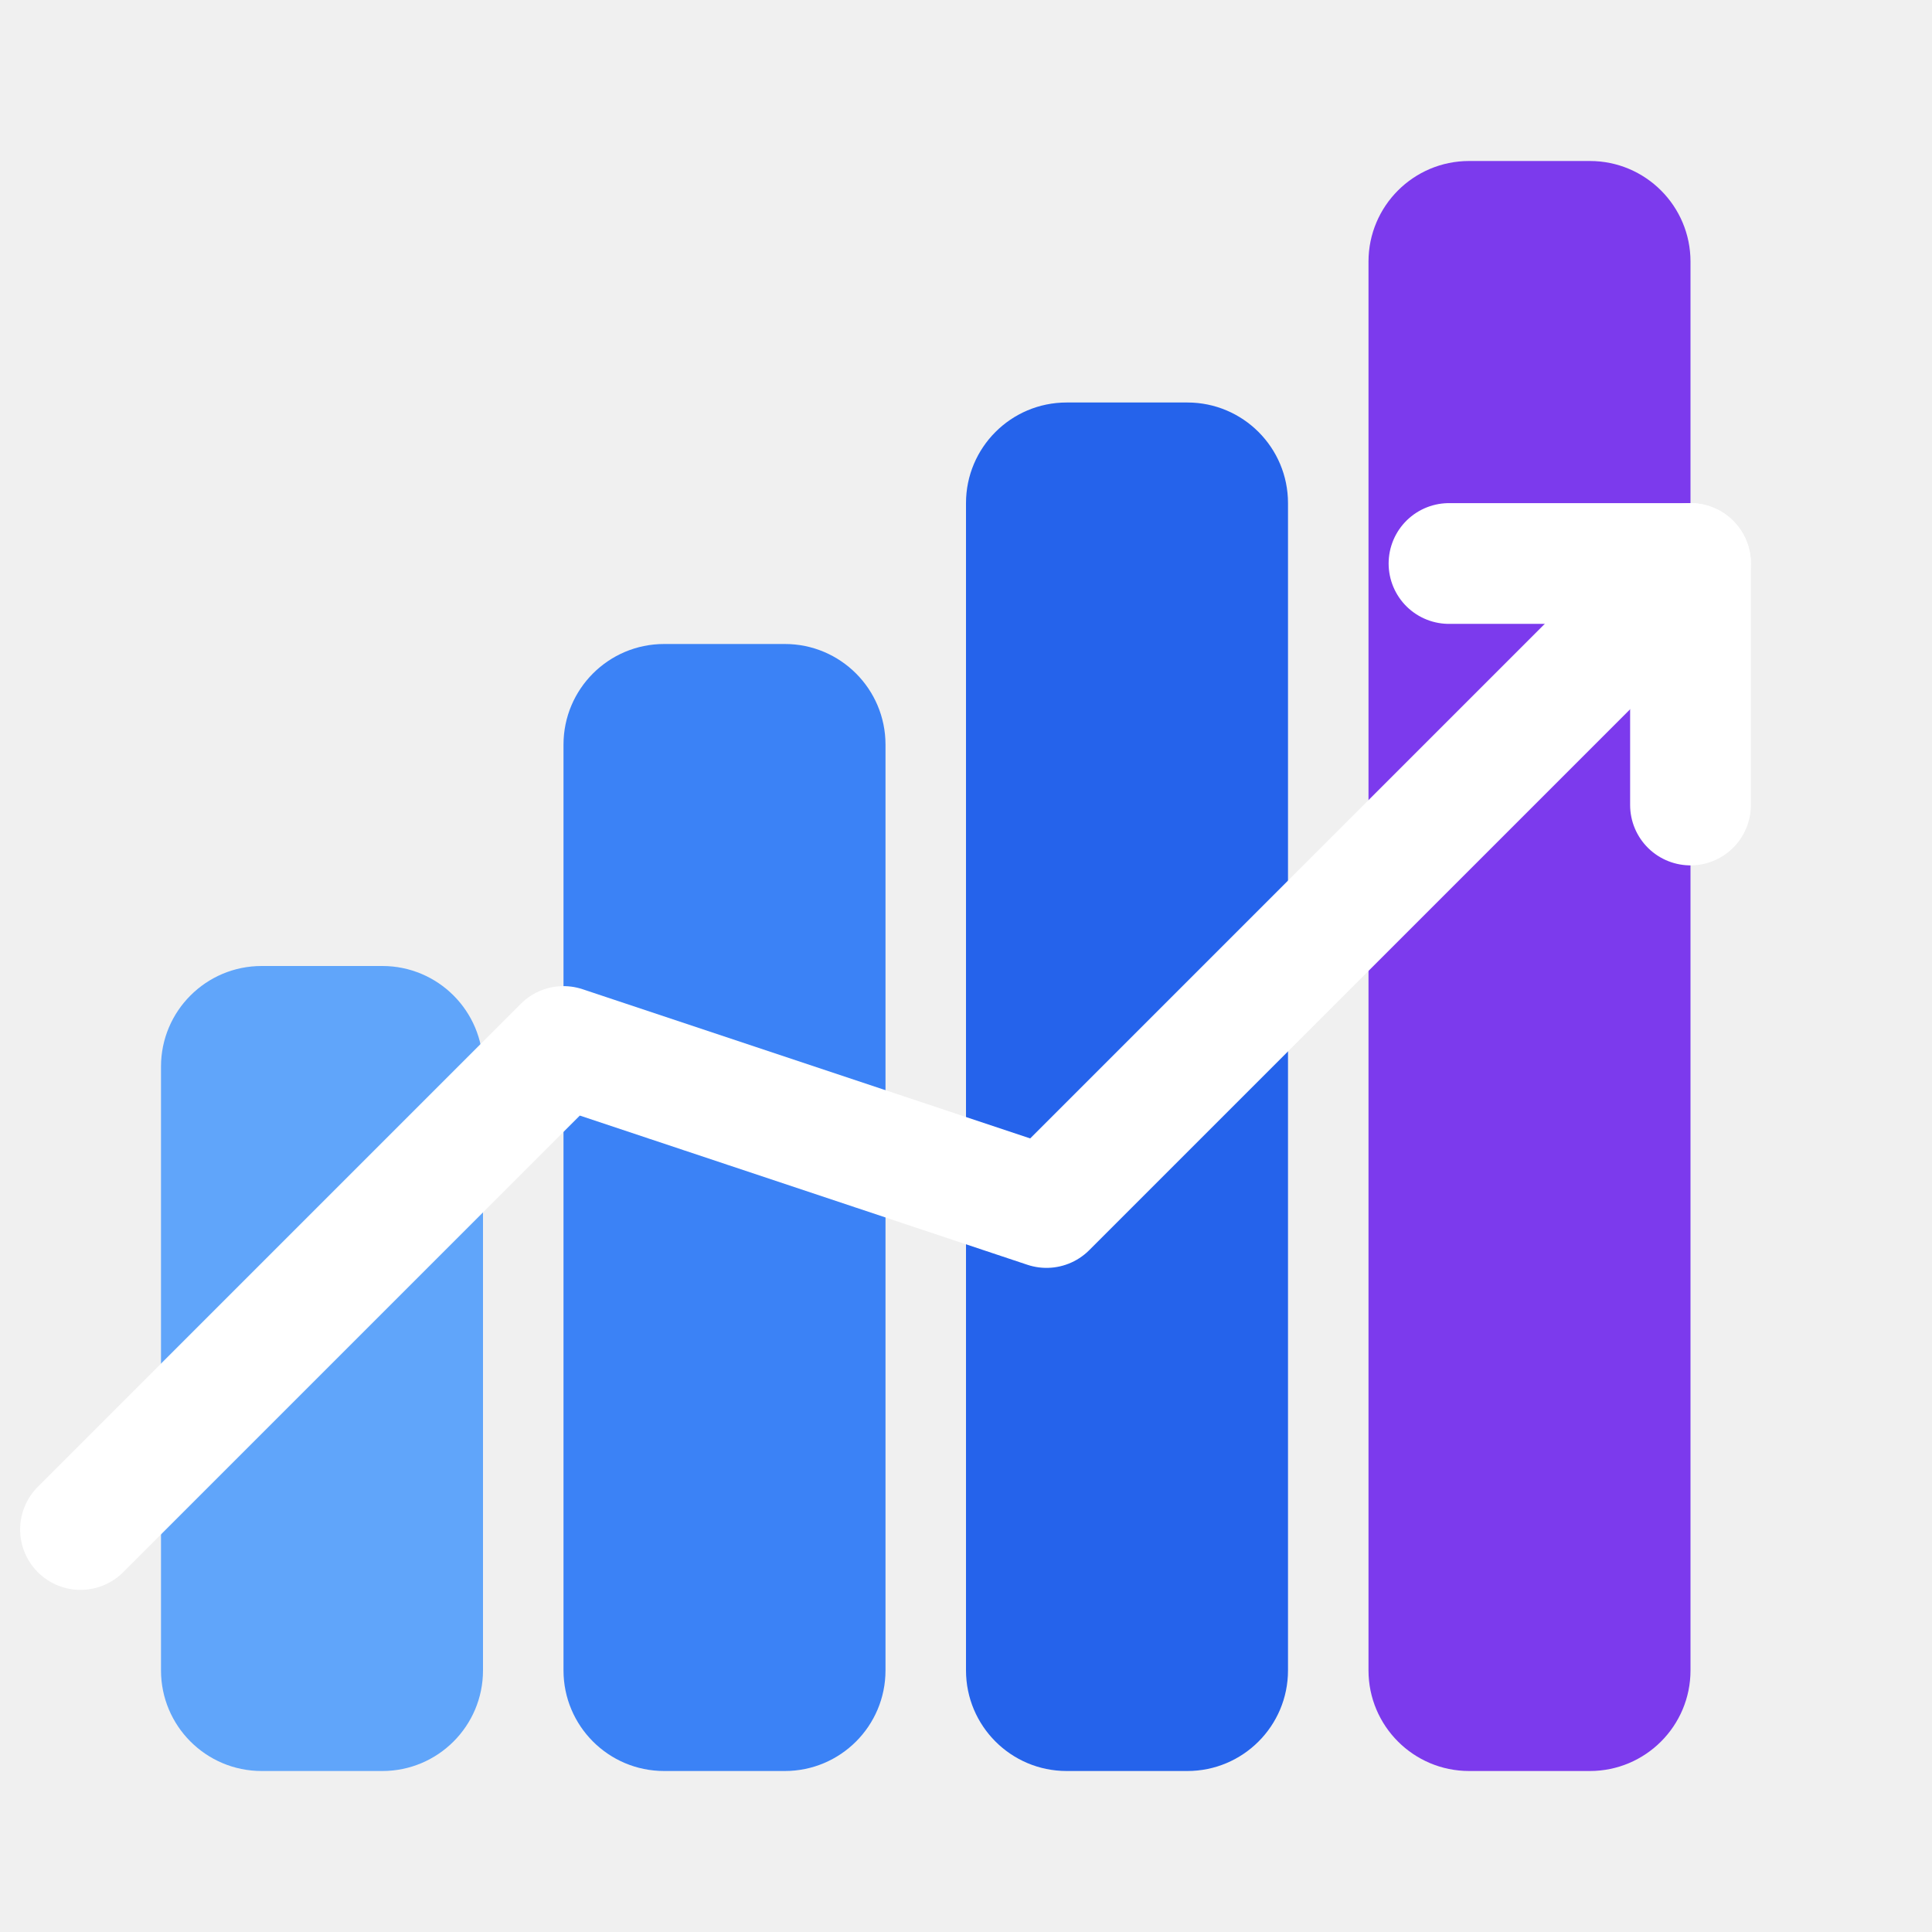
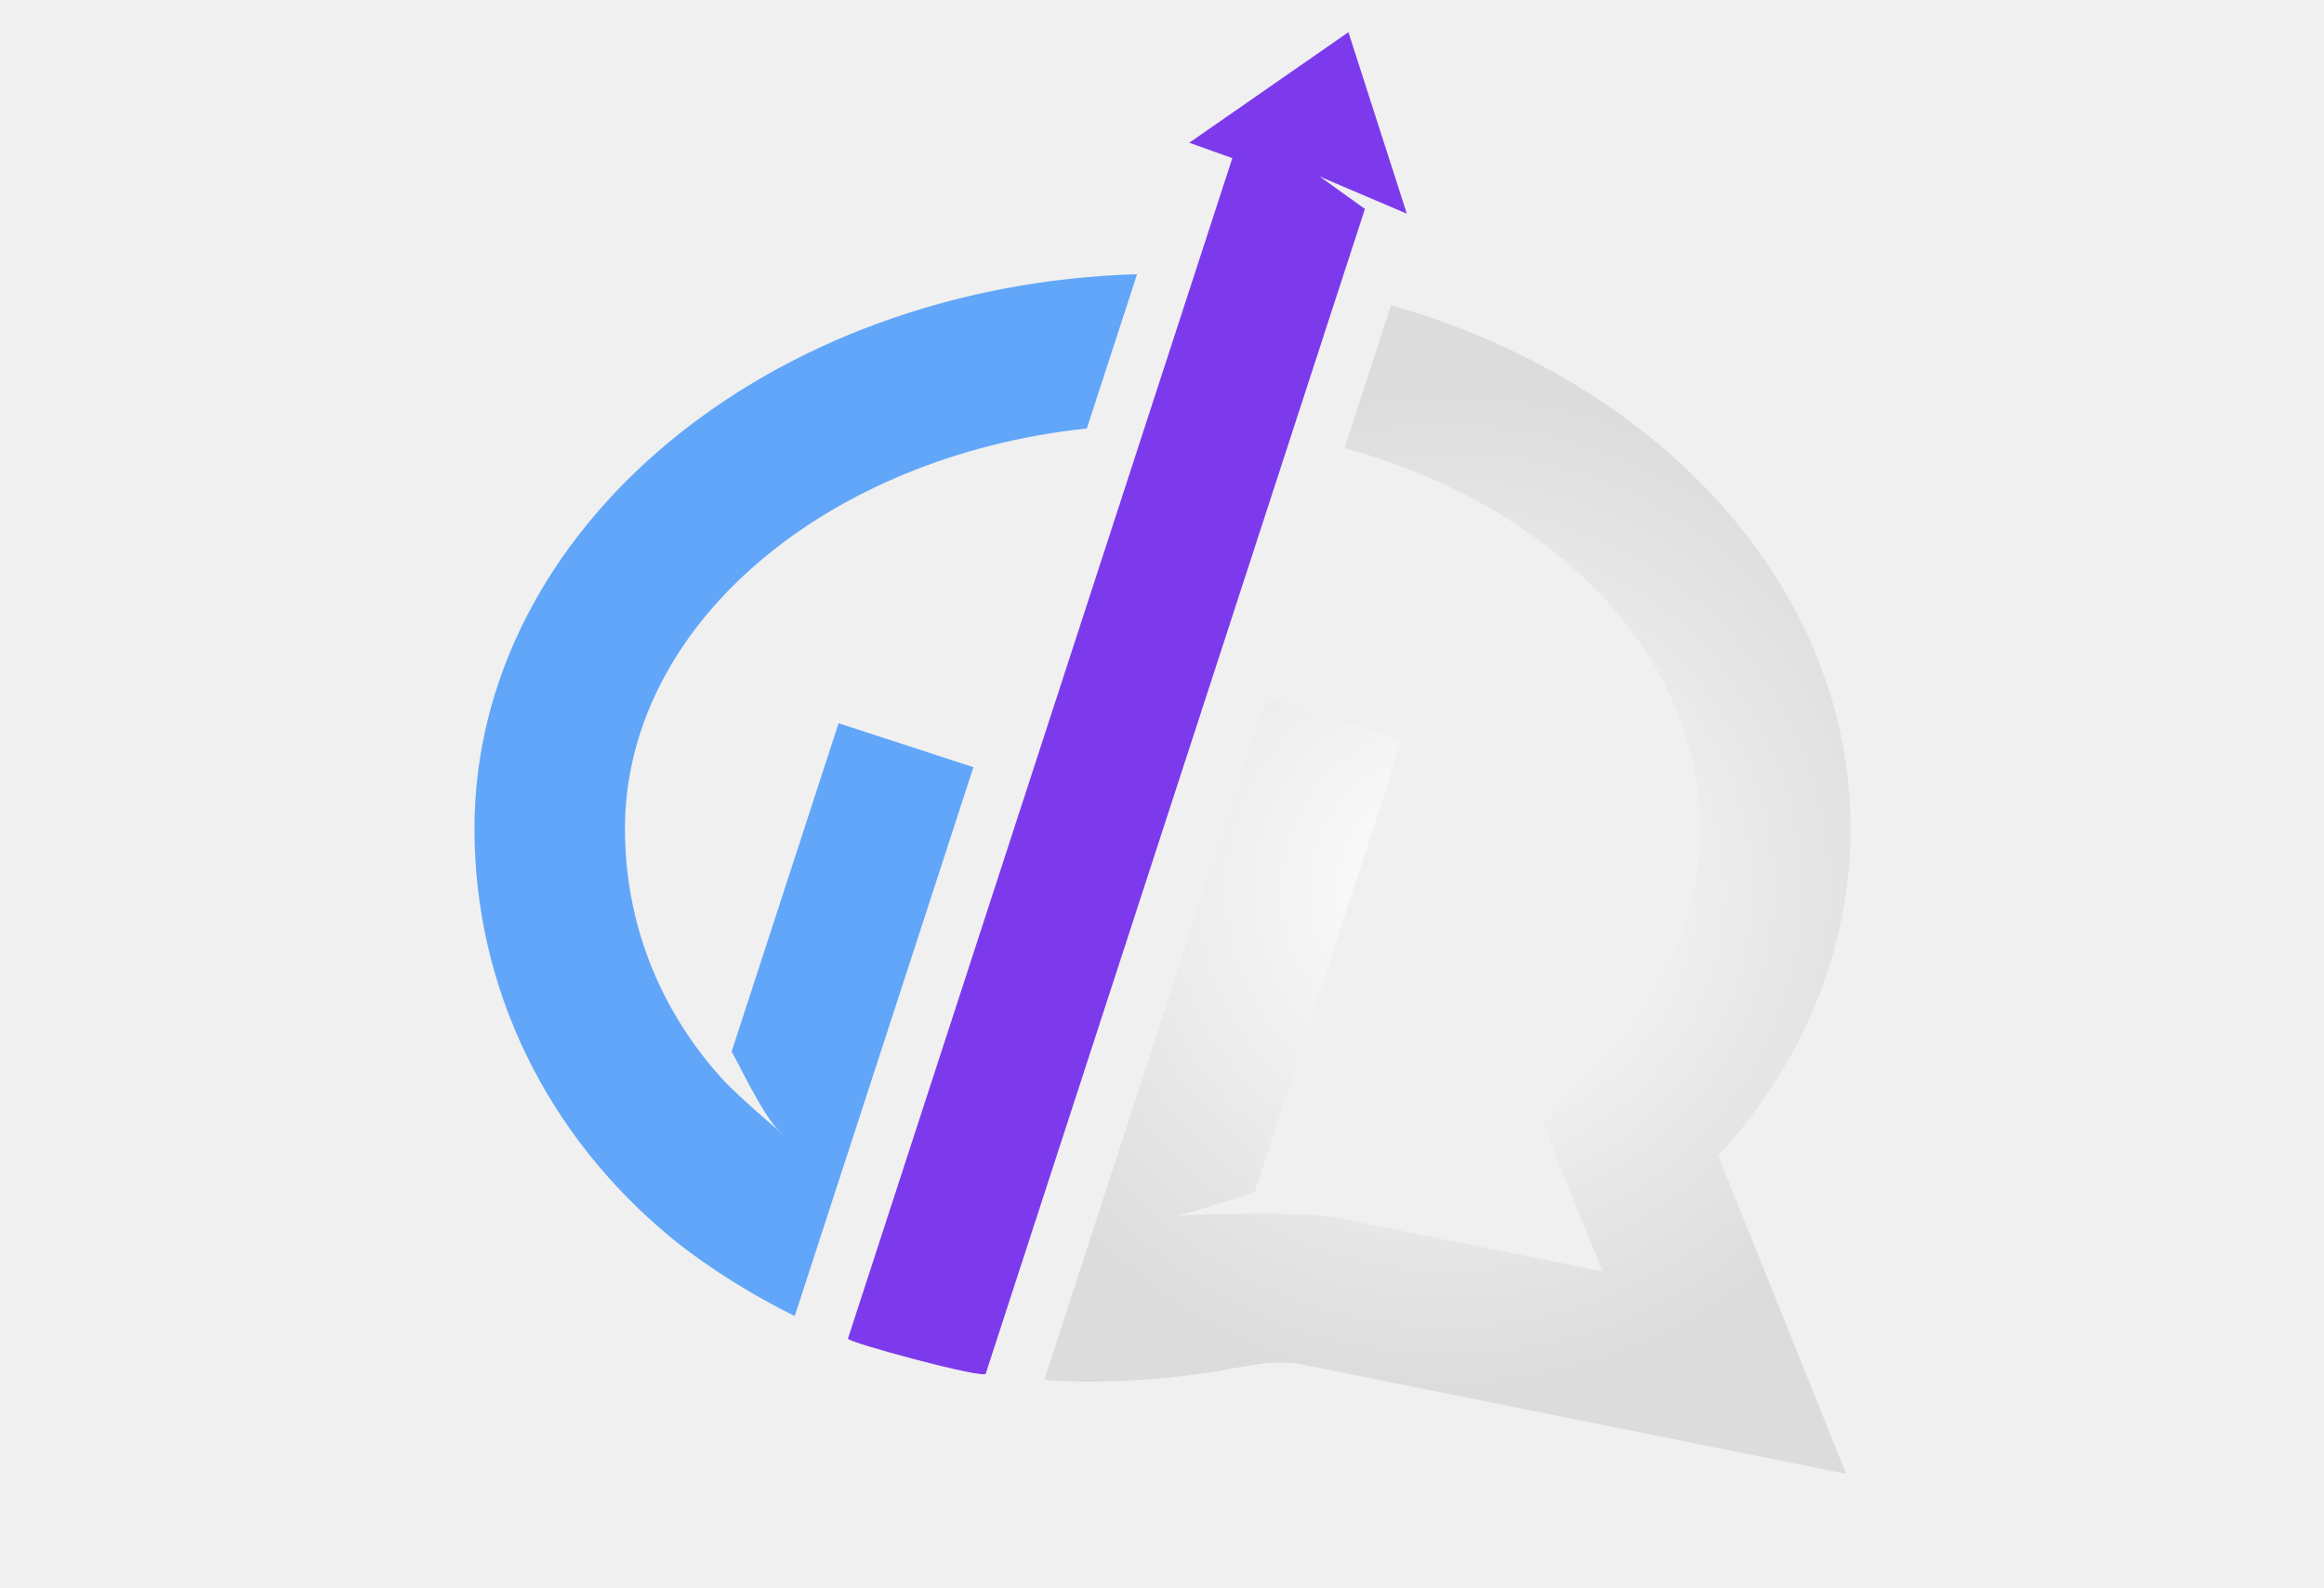
- <svg xmlns="http://www.w3.org/2000/svg" width="64" height="64" viewBox="0 0 48 48" fill="none">
-   <rect x="4" y="24" width="8" height="20" rx="2.5" fill="#60A5FA" />
-   <rect x="14" y="16" width="8" height="28" rx="2.5" fill="#3B82F6" />
-   <rect x="24" y="10" width="8" height="34" rx="2.5" fill="#2563EB" />
-   <rect x="34" y="4" width="8" height="40" rx="2.5" fill="#7C3AED" />
-   <path d="M2 38 L14 26 L26 30 L42 14" stroke="white" stroke-width="3" stroke-linecap="round" stroke-linejoin="round" />
-   <path d="M36 14 H42 V20" stroke="white" stroke-width="3" stroke-linecap="round" stroke-linejoin="round" />
+ <svg xmlns="http://www.w3.org/2000/svg" version="1.1" viewBox="72 138 656 448" xml:space="preserve">
+   <g id="Logo_Content">
+     <radialGradient id="SVGID_Logo_Gradient" cx="480.564" cy="389.048" r="141.685" gradientUnits="userSpaceOnUse">
+       <stop offset="0" stop-color="#FFFFFF" />
+       <stop offset="1" stop-color="#DCDCDC" />
+     </radialGradient>
+     <path fill="url(#SVGID_Logo_Gradient)" d="M594.37,371.91   c0-68.29-54.16-126.32-129.72-147.78l-13.13,40.36c58.45,15.88,100.37,58.01,100.37,107.42c0,28.71-14.33,50.55-26.34,63.81   l-17.86,19.71l16.64,41.38c0,0-75.38-15.16-75.78-15.23c-4.19-0.84-14.37-1.09-24.39-1.04c-8.44,0.06-16.74,0.34-21.26,0.69   c4.53-0.36,23.29-6.9,23.29-6.9l41.48-127.35l-19.02-6.2l-19.06-6.21l-62.83,192.92c15.35,1.08,30.31,0.1,45.52-1.96   c8.5-1.14,19.35-4.44,27.88-2.31c0.01,0.01,152.96,30.74,152.96,30.74l-36.09-89.72C580.49,438.35,594.37,406.45,594.37,371.91z" />
+     <path fill="#61A6F9" d="M327.75,348.32l-19.04-6.2l-30.22,92.77c0.57,0.09,8.7,18.18,13.72,22.53c5.63,4.87-11.37-9.44-16.24-14.8   c-17.39-19.15-27.56-43.52-27.56-70.71c0-57.51,56.8-105.16,130.37-112.99l14.18-43.53c-103.93,3.06-187.03,71.93-187.03,156.52   c0,45.23,20.56,86.6,55.5,115.39c5.34,4.4,17.43,13.45,34.9,22.13l50.44-154.9L327.75,348.32z" />
+     <path fill="#7D3AEC" d="M469.11,198.31l-16.49-51.23l-44.93,31.21l12.16,4.34c0,0-108.49,333.14-108.5,333.17   c-0.27,1.01,38.38,11.47,38.89,9.89c0.01-0.02,107.04-328.72,107.04-328.72l-12.75-9.14L469.11,198.31z" />
+   </g>
</svg>
